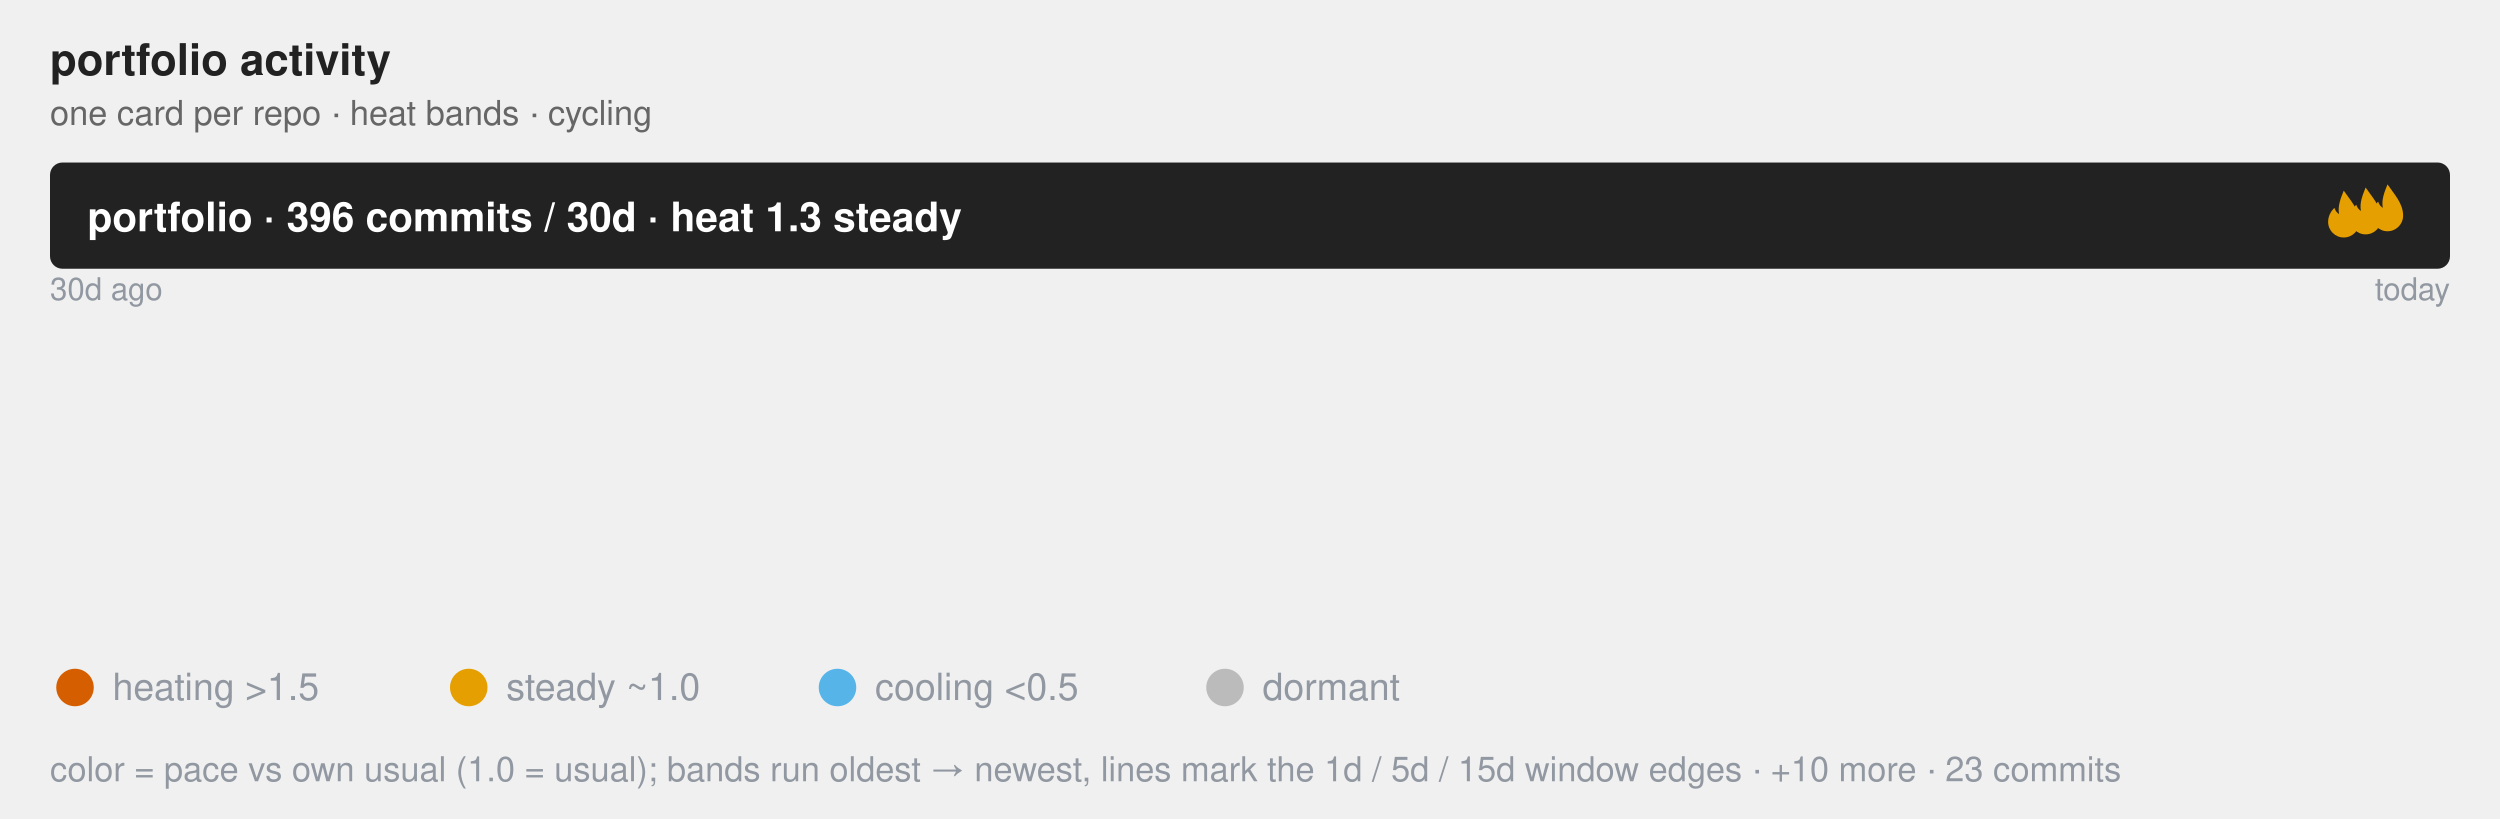
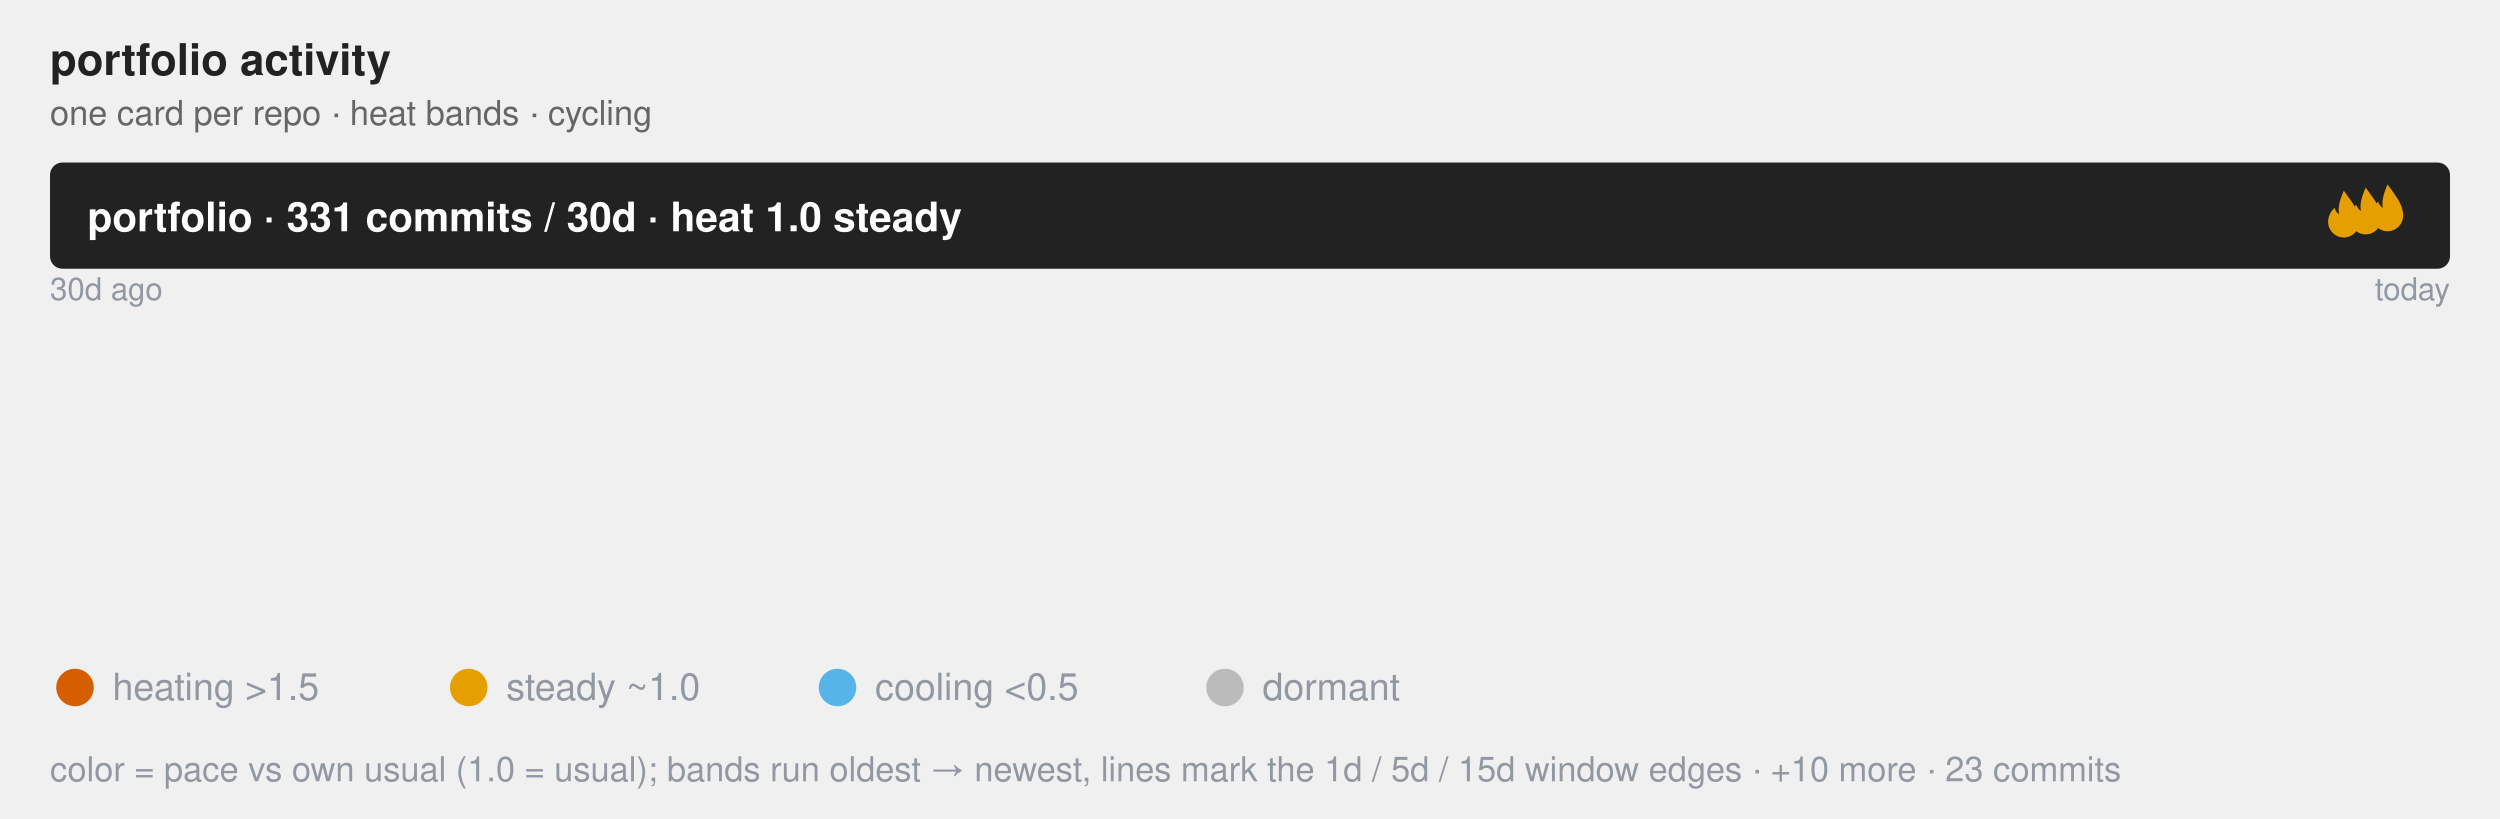
<svg xmlns="http://www.w3.org/2000/svg" class="flame-svg" viewBox="0 0 800.0 262.0" role="img" font-family="Helvetica, Arial, sans-serif">
  <text x="16" y="24" font-size="14" font-weight="bold" fill="#222">portfolio activity</text>
  <text x="16" y="40" class="muted">one card per repo · heat bands · cycling</text>
  <style>
            .bar {
                stroke: #fff;
                stroke-width: 2;
                rx: 4;
            }
            .lbl {
                fill: #fff;
                font-size: 13px;
                font-weight: 600;
            }
            .sub {
                fill: #fff;
                font-size: 11px;
                opacity: .92;
            }
            .dim {
                fill: #333;
                font-size: 12px;
            }
            .wht {
                fill: #fff;
                font-size: 10px;
                paint-order: stroke;
                stroke: rgba(0, 0, 0, .45);
                stroke-width: 3px;
                stroke-linejoin: round;
            }
            .muted {
                fill: #666;
                font-size: 11px;
            }
            .pulse {
                animation: breathe 2.2s ease-in-out infinite;
            }
            .slow {
                animation-duration: 3.4s;
            }
            @keyframes breathe {
                0%, 100% { opacity: .95; }
                50% { opacity: .62; }
            }
            .halo {
                transform-box: fill-box;
                transform-origin: center;
                animation: halo 2.2s ease-out infinite;
            }
            @keyframes halo {
                0% { opacity: .75; transform: scale(1); }
                100% { opacity: 0; transform: scale(2.4); }
            }
            .card {
                opacity: 0;
                animation: whisk ease-in-out infinite;
                animation-iteration-count: infinite;
            }
            .deck .card#r0 {
                opacity: 1;
            }
            @keyframes whisk {
                0% { opacity: 0; transform: translateX(60px); }
                3% { opacity: 1; transform: translateX(0); }
                10% { opacity: 1; transform: translateX(0); }
                13% { opacity: 0; transform: translateX(-60px); }
                100% { opacity: 0; transform: translateX(-60px); }
            }
            @media (prefers-reduced-motion: reduce) {
                .pulse, .halo, .card { animation: none; }
            }
        </style>
  <rect x="16.0" y="52.0" width="768.0" height="34.0" rx="4" fill="#222" />
-   <text x="28.0" y="74.0" class="lbl">portfolio · 396 commits / 30d · heat 1.3 steady</text>
+   <text x="28.0" y="74.0" class="lbl">portfolio · 331 commits / 30d · heat 1.0 steady</text>
  <svg x="742.0" y="61" width="16" height="16" viewBox="0 0 16 16" fill="#E69F00" class="pulse slow">
    <path d="M8 0 C10 3 13 6 13 10 A5 5 0 0 1 3 10 C3 8 4 6.5 5 5.5 C5.5 7 6.5 7.5 6.5 7.5 C6 5 7 2.5 8 0 Z" />
  </svg>
  <svg x="749.0" y="60" width="16" height="16" viewBox="0 0 16 16" fill="#E69F00" class="pulse slow" style="animation-delay:-1.13s">
    <path d="M8 0 C10 3 13 6 13 10 A5 5 0 0 1 3 10 C3 8 4 6.5 5 5.5 C5.5 7 6.5 7.5 6.5 7.5 C6 5 7 2.5 8 0 Z" />
  </svg>
  <svg x="756.0" y="59" width="16" height="16" viewBox="0 0 16 16" fill="#E69F00" class="pulse slow" style="animation-delay:-2.27s">
    <path d="M8 0 C10 3 13 6 13 10 A5 5 0 0 1 3 10 C3 8 4 6.5 5 5.5 C5.5 7 6.5 7.5 6.5 7.5 C6 5 7 2.5 8 0 Z" />
  </svg>
  <text x="16.0" y="96.0" font-size="10" fill="#9198a1">30d ago</text>
  <text x="784.0" y="96.0" font-size="10" text-anchor="end" fill="#9198a1">today</text>
  <linearGradient id="grad-r0" x1="0" y1="0" x2="1" y2="0">
    <stop offset="0.000" stop-color="#BBBBBB" stop-opacity="0.55" />
-     <stop offset="0.104" stop-color="#BBBBBB" stop-opacity="0.55" />
-     <stop offset="0.198" stop-color="#56B4E9" stop-opacity="0.55" />
-     <stop offset="0.858" stop-color="#E69F00" stop-opacity="0.55" />
+     <stop offset="0.396" stop-color="#BBBBBB" stop-opacity="0.55" />
+     <stop offset="0.925" stop-color="#56B4E9" stop-opacity="0.55" />
+     <stop offset="0.943" stop-color="#E69F00" stop-opacity="0.55" />
    <stop offset="1.000" stop-color="#D55E00" stop-opacity="0.55" />
  </linearGradient>
  <linearGradient id="grad-r1" x1="0" y1="0" x2="1" y2="0">
-     <stop offset="0.000" stop-color="#BBBBBB" stop-opacity="0.55" />
-     <stop offset="0.170" stop-color="#BBBBBB" stop-opacity="0.55" />
-     <stop offset="0.980" stop-color="#56B4E9" stop-opacity="0.55" />
-     <stop offset="1.000" stop-color="#E69F00" stop-opacity="0.55" />
-   </linearGradient>
-   <linearGradient id="grad-r2" x1="0" y1="0" x2="1" y2="0">
    <stop offset="0.000" stop-color="#BBBBBB" stop-opacity="0.55" />
    <stop offset="0.833" stop-color="#BBBBBB" stop-opacity="0.55" />
    <stop offset="0.985" stop-color="#56B4E9" stop-opacity="0.55" />
    <stop offset="1.000" stop-color="#E69F00" stop-opacity="0.55" />
  </linearGradient>
-   <linearGradient id="grad-r3" x1="0" y1="0" x2="1" y2="0">
+   <linearGradient id="grad-r2" x1="0" y1="0" x2="1" y2="0">
    <stop offset="0.000" stop-color="#BBBBBB" stop-opacity="0.55" />
    <stop offset="0.600" stop-color="#BBBBBB" stop-opacity="0.55" />
    <stop offset="1.000" stop-color="#56B4E9" stop-opacity="0.55" />
+   </linearGradient>
+   <linearGradient id="grad-r3" x1="0" y1="0" x2="1" y2="0">
+     <stop offset="0.000" stop-color="#BBBBBB" stop-opacity="0.55" />
+     <stop offset="0.314" stop-color="#BBBBBB" stop-opacity="0.55" />
+     <stop offset="0.600" stop-color="#56B4E9" stop-opacity="0.55" />
+     <stop offset="0.743" stop-color="#E69F00" stop-opacity="0.55" />
+     <stop offset="1.000" stop-color="#D55E00" stop-opacity="0.55" />
  </linearGradient>
  <linearGradient id="grad-r4" x1="0" y1="0" x2="1" y2="0">
    <stop offset="0.000" stop-color="#BBBBBB" stop-opacity="0.55" />
    <stop offset="0.926" stop-color="#56B4E9" stop-opacity="0.55" />
    <stop offset="1.000" stop-color="#E69F00" stop-opacity="0.55" />
  </linearGradient>
  <linearGradient id="grad-r5" x1="0" y1="0" x2="1" y2="0">
    <stop offset="0.000" stop-color="#BBBBBB" stop-opacity="0.55" />
    <stop offset="0.929" stop-color="#BBBBBB" stop-opacity="0.55" />
    <stop offset="1.000" stop-color="#D55E00" stop-opacity="0.55" />
  </linearGradient>
  <linearGradient id="grad-r6" x1="0" y1="0" x2="1" y2="0">
    <stop offset="0.000" stop-color="#BBBBBB" stop-opacity="0.55" />
    <stop offset="0.231" stop-color="#BBBBBB" stop-opacity="0.55" />
    <stop offset="0.923" stop-color="#56B4E9" stop-opacity="0.55" />
    <stop offset="1.000" stop-color="#E69F00" stop-opacity="0.55" />
  </linearGradient>
  <linearGradient id="grad-r7" x1="0" y1="0" x2="1" y2="0">
    <stop offset="0.000" stop-color="#BBBBBB" stop-opacity="0.55" />
    <stop offset="0.083" stop-color="#BBBBBB" stop-opacity="0.55" />
    <stop offset="1.000" stop-color="#56B4E9" stop-opacity="0.55" />
  </linearGradient>
-   <g id="r0" class="card pulse" style="animation-duration:32.0s;animation-delay:0s">
+   <g id="r0" class="card pulse slow" style="animation-duration:32.0s;animation-delay:0s">
    <rect x="16.0" y="100.0" width="768.0" height="104.0" rx="4" fill="url(#grad-r0)" />
-     <line x1="95.7" y1="100.0" x2="95.7" y2="110.0" stroke="#9198a1" stroke-width="1" opacity="0.8" />
-     <text x="95.7" y="96.0" font-size="10" text-anchor="middle" fill="#9198a1">15d</text>
-     <line x1="168.2" y1="100.0" x2="168.2" y2="110.0" stroke="#9198a1" stroke-width="1" opacity="0.8" />
-     <text x="168.2" y="96.0" font-size="10" text-anchor="middle" fill="#9198a1">5d</text>
-     <line x1="675.3" y1="100.0" x2="675.3" y2="110.0" stroke="#9198a1" stroke-width="1" opacity="0.8" />
-     <text x="675.3" y="96.0" font-size="10" text-anchor="middle" fill="#9198a1">1d</text>
-     <text x="32.0" y="130.0" font-size="20" font-weight="bold" fill="#222">rust-oxdock</text>
-     <text x="32.0" y="152.0" class="dim" font-weight="bold">An experimental DSL used for building embeddable artifacts and orchestrating pipelines.</text>
-     <text x="32.0" y="168.0" class="sub">106 commits · 26.8% of portfolio · heat 3.6 heating · Rust</text>
-     <text x="32.0" y="182.0" class="wht">#build-tools #containerless-build #dockerfile-syntax #dsl #mcp-server #process-orchestration +1</text>
-   </g>
-   <g id="r1" class="card pulse slow" style="animation-duration:32.0s;animation-delay:-4.0s">
-     <rect x="16.0" y="100.0" width="768.0" height="104.0" rx="4" fill="url(#grad-r1)" />
-     <line x1="146.6" y1="100.0" x2="146.6" y2="110.0" stroke="#9198a1" stroke-width="1" opacity="0.8" />
-     <text x="146.6" y="96.0" font-size="10" text-anchor="middle" fill="#9198a1">15d</text>
-     <line x1="768.6" y1="100.0" x2="768.6" y2="110.0" stroke="#9198a1" stroke-width="1" opacity="0.8" />
-     <text x="768.6" y="96.0" font-size="10" text-anchor="middle" fill="#9198a1" />
+     <line x1="320.3" y1="100.0" x2="320.3" y2="110.0" stroke="#9198a1" stroke-width="1" opacity="0.8" />
+     <text x="320.3" y="96.0" font-size="10" text-anchor="middle" fill="#9198a1">15d</text>
+     <line x1="726.0" y1="100.0" x2="726.0" y2="110.0" stroke="#9198a1" stroke-width="1" opacity="0.8" />
+     <text x="726.0" y="96.0" font-size="10" text-anchor="middle" fill="#9198a1">5d</text>
+     <line x1="740.5" y1="100.0" x2="740.5" y2="110.0" stroke="#9198a1" stroke-width="1" opacity="0.8" />
+     <text x="740.5" y="96.0" font-size="10" text-anchor="middle" fill="#9198a1">1d</text>
    <text x="32.0" y="130.0" font-size="20" font-weight="bold" fill="#222">jzombie-graph</text>
    <text x="32.0" y="152.0" class="dim" font-weight="bold">Nightly map of my GitHub portfolio: real dependency edges plus a self-normalized Developer Focus gauge ranking where at…</text>
-     <text x="32.0" y="168.0" class="sub">100 commits · 25.3% of portfolio · heat 0.6 steady · Rust</text>
+     <text x="32.0" y="168.0" class="sub">106 commits · 32.0% of portfolio · heat 1.1 steady · Rust</text>
    <text x="32.0" y="182.0" class="wht">#automation #command-line #data-visualization #dependency-graph #developer-tools #github-actions +6</text>
  </g>
-   <g id="r2" class="card " style="animation-duration:32.0s;animation-delay:-8.0s">
-     <rect x="16.0" y="100.0" width="768.0" height="104.0" rx="4" fill="url(#grad-r2)" />
+   <g id="r1" class="card " style="animation-duration:32.0s;animation-delay:-4.0s">
+     <rect x="16.0" y="100.0" width="768.0" height="104.0" rx="4" fill="url(#grad-r1)" />
    <line x1="656.0" y1="100.0" x2="656.0" y2="110.0" stroke="#9198a1" stroke-width="1" opacity="0.8" />
    <text x="656.0" y="96.0" font-size="10" text-anchor="middle" fill="#9198a1">15d</text>
    <line x1="772.4" y1="100.0" x2="772.4" y2="110.0" stroke="#9198a1" stroke-width="1" opacity="0.8" />
    <text x="772.4" y="96.0" font-size="10" text-anchor="middle" fill="#9198a1" />
    <text x="32.0" y="130.0" font-size="20" font-weight="bold" fill="#222">windows-headless</text>
    <text x="32.0" y="152.0" class="dim" font-weight="bold">Provision an SSH-ready headless Windows 11 VM from a retail installer ISO in one command. Unattended setup, portable QE…</text>
-     <text x="32.0" y="168.0" class="sub">66 commits · 16.7% of portfolio · heat 0.1 cooling · Rust</text>
+     <text x="32.0" y="168.0" class="sub">66 commits · 19.9% of portfolio · heat 0.1 cooling · Rust</text>
    <text x="32.0" y="182.0" class="wht">#command-line-utilities #headless #provisioning #ssh #unattended-installation #virtualization +2</text>
  </g>
-   <g id="r3" class="card " style="animation-duration:32.0s;animation-delay:-12.0s">
-     <rect x="16.0" y="100.0" width="768.0" height="104.0" rx="4" fill="url(#grad-r3)" />
+   <g id="r2" class="card " style="animation-duration:32.0s;animation-delay:-8.0s">
+     <rect x="16.0" y="100.0" width="768.0" height="104.0" rx="4" fill="url(#grad-r2)" />
    <line x1="476.8" y1="100.0" x2="476.8" y2="110.0" stroke="#9198a1" stroke-width="1" opacity="0.8" />
    <text x="476.8" y="96.0" font-size="10" text-anchor="middle" fill="#9198a1">15d</text>
    <text x="32.0" y="130.0" font-size="20" font-weight="bold" fill="#222">jzombie</text>
    <text x="32.0" y="152.0" class="dim" font-weight="bold" />
-     <text x="32.0" y="168.0" class="sub">35 commits · 8.8% of portfolio · heat 0.3 cooling · Go Template</text>
+     <text x="32.0" y="168.0" class="sub">35 commits · 10.6% of portfolio · heat 0.3 cooling · Go Template</text>
    <text x="32.0" y="182.0" class="wht" />
+   </g>
+   <g id="r3" class="card pulse" style="animation-duration:32.0s;animation-delay:-12.0s">
+     <rect x="16.0" y="100.0" width="768.0" height="104.0" rx="4" fill="url(#grad-r3)" />
+     <line x1="257.4" y1="100.0" x2="257.4" y2="110.0" stroke="#9198a1" stroke-width="1" opacity="0.8" />
+     <text x="257.4" y="96.0" font-size="10" text-anchor="middle" fill="#9198a1">15d</text>
+     <line x1="476.8" y1="100.0" x2="476.8" y2="110.0" stroke="#9198a1" stroke-width="1" opacity="0.8" />
+     <text x="476.8" y="96.0" font-size="10" text-anchor="middle" fill="#9198a1">5d</text>
+     <line x1="586.5" y1="100.0" x2="586.5" y2="110.0" stroke="#9198a1" stroke-width="1" opacity="0.8" />
+     <text x="586.5" y="96.0" font-size="10" text-anchor="middle" fill="#9198a1">1d</text>
+     <text x="32.0" y="130.0" font-size="20" font-weight="bold" fill="#222">rust-oxdock</text>
+     <text x="32.0" y="152.0" class="dim" font-weight="bold">An experimental DSL used for building embeddable artifacts and orchestrating pipelines.</text>
+     <text x="32.0" y="168.0" class="sub">35 commits · 10.6% of portfolio · heat 3.8 heating · Rust</text>
+     <text x="32.0" y="182.0" class="wht">#build-tools #containerless-build #dockerfile-syntax #dsl #mcp-server #process-orchestration +1</text>
  </g>
  <g id="r4" class="card pulse slow" style="animation-duration:32.0s;animation-delay:-16.0s">
    <rect x="16.0" y="100.0" width="768.0" height="104.0" rx="4" fill="url(#grad-r4)" />
    <line x1="727.1" y1="100.0" x2="727.1" y2="110.0" stroke="#9198a1" stroke-width="1" opacity="0.8" />
    <text x="727.1" y="96.0" font-size="10" text-anchor="middle" fill="#9198a1">5d</text>
    <text x="32.0" y="130.0" font-size="20" font-weight="bold" fill="#222">zenosmosis-blog</text>
    <text x="32.0" y="152.0" class="dim" font-weight="bold" />
-     <text x="32.0" y="168.0" class="sub">27 commits · 6.8% of portfolio · heat 0.8 steady · HTML</text>
+     <text x="32.0" y="168.0" class="sub">27 commits · 8.2% of portfolio · heat 0.8 steady · HTML</text>
    <text x="32.0" y="182.0" class="wht" />
  </g>
  <g id="r5" class="card pulse slow" style="animation-duration:32.0s;animation-delay:-20.0s">
    <rect x="16.0" y="100.0" width="768.0" height="104.0" rx="4" fill="url(#grad-r5)" />
    <line x1="729.1" y1="100.0" x2="729.1" y2="110.0" stroke="#9198a1" stroke-width="1" opacity="0.8" />
    <text x="729.1" y="96.0" font-size="10" text-anchor="middle" fill="#9198a1">15d</text>
    <text x="32.0" y="130.0" font-size="20" font-weight="bold" fill="#222">rust-triplets</text>
    <text x="32.0" y="152.0" class="dim" font-weight="bold">Composable data sampling primitives for deterministic multi-source ML/AI training-data orchestration.</text>
-     <text x="32.0" y="168.0" class="sub">14 commits · 3.5% of portfolio · heat 0.9 steady · Rust</text>
+     <text x="32.0" y="168.0" class="sub">14 commits · 4.2% of portfolio · heat 0.9 steady · Rust</text>
    <text x="32.0" y="182.0" class="wht">#algorithms #artificial-intelligence #bm25 #dataset-sampling #science #text-processing +3</text>
  </g>
  <g id="r6" class="card pulse slow" style="animation-duration:32.0s;animation-delay:-24.0s">
    <rect x="16.0" y="100.0" width="768.0" height="104.0" rx="4" fill="url(#grad-r6)" />
    <line x1="193.2" y1="100.0" x2="193.2" y2="110.0" stroke="#9198a1" stroke-width="1" opacity="0.8" />
    <text x="193.2" y="96.0" font-size="10" text-anchor="middle" fill="#9198a1">15d</text>
    <line x1="724.9" y1="100.0" x2="724.9" y2="110.0" stroke="#9198a1" stroke-width="1" opacity="0.8" />
    <text x="724.9" y="96.0" font-size="10" text-anchor="middle" fill="#9198a1">5d</text>
    <text x="32.0" y="130.0" font-size="20" font-weight="bold" fill="#222">term-wm</text>
    <text x="32.0" y="152.0" class="dim" font-weight="bold">Spatial Terminal Desktop Environment for Remote Workspaces</text>
-     <text x="32.0" y="168.0" class="sub">13 commits · 3.3% of portfolio · heat 0.7 steady · Rust</text>
+     <text x="32.0" y="168.0" class="sub">13 commits · 3.9% of portfolio · heat 0.7 steady · Rust</text>
    <text x="32.0" y="182.0" class="wht">#gui #spatial-desktop #ssh #terminal-ui #window-managers #workspace</text>
  </g>
  <g id="r7" class="card pulse slow" style="animation-duration:32.0s;animation-delay:-28.0s">
    <rect x="16.0" y="100.0" width="768.0" height="104.0" rx="4" fill="url(#grad-r7)" />
    <line x1="80.0" y1="100.0" x2="80.0" y2="110.0" stroke="#9198a1" stroke-width="1" opacity="0.8" />
    <text x="80.0" y="96.0" font-size="10" text-anchor="middle" fill="#9198a1">15d</text>
    <text x="32.0" y="130.0" font-size="20" font-weight="bold" fill="#222">zenosmosis-website</text>
    <text x="32.0" y="152.0" class="dim" font-weight="bold" />
-     <text x="32.0" y="168.0" class="sub">12 commits · 3.0% of portfolio · heat 0.6 steady · TypeScript</text>
+     <text x="32.0" y="168.0" class="sub">12 commits · 3.6% of portfolio · heat 0.6 steady · TypeScript</text>
    <text x="32.0" y="182.0" class="wht" />
  </g>
  <g font-size="12" fill="#9198a1">
    <circle cx="24" cy="220" r="6" fill="#D55E00" />
    <text x="36" y="224">heating &gt;1.5</text>
    <circle cx="150" cy="220" r="6" fill="#E69F00" />
    <text x="162" y="224">steady ~1.0</text>
    <circle cx="268" cy="220" r="6" fill="#56B4E9" />
    <text x="280" y="224">cooling &lt;0.5</text>
    <circle cx="392" cy="220" r="6" fill="#BBBBBB" />
    <text x="404" y="224">dormant</text>
    <text x="16" y="250" font-size="11" fill="#9198a1">color = pace vs own usual (1.0 = usual); bands run oldest → newest, lines mark the 1d / 5d / 15d window edges · +10 more · 23 commits</text>
  </g>
</svg>
